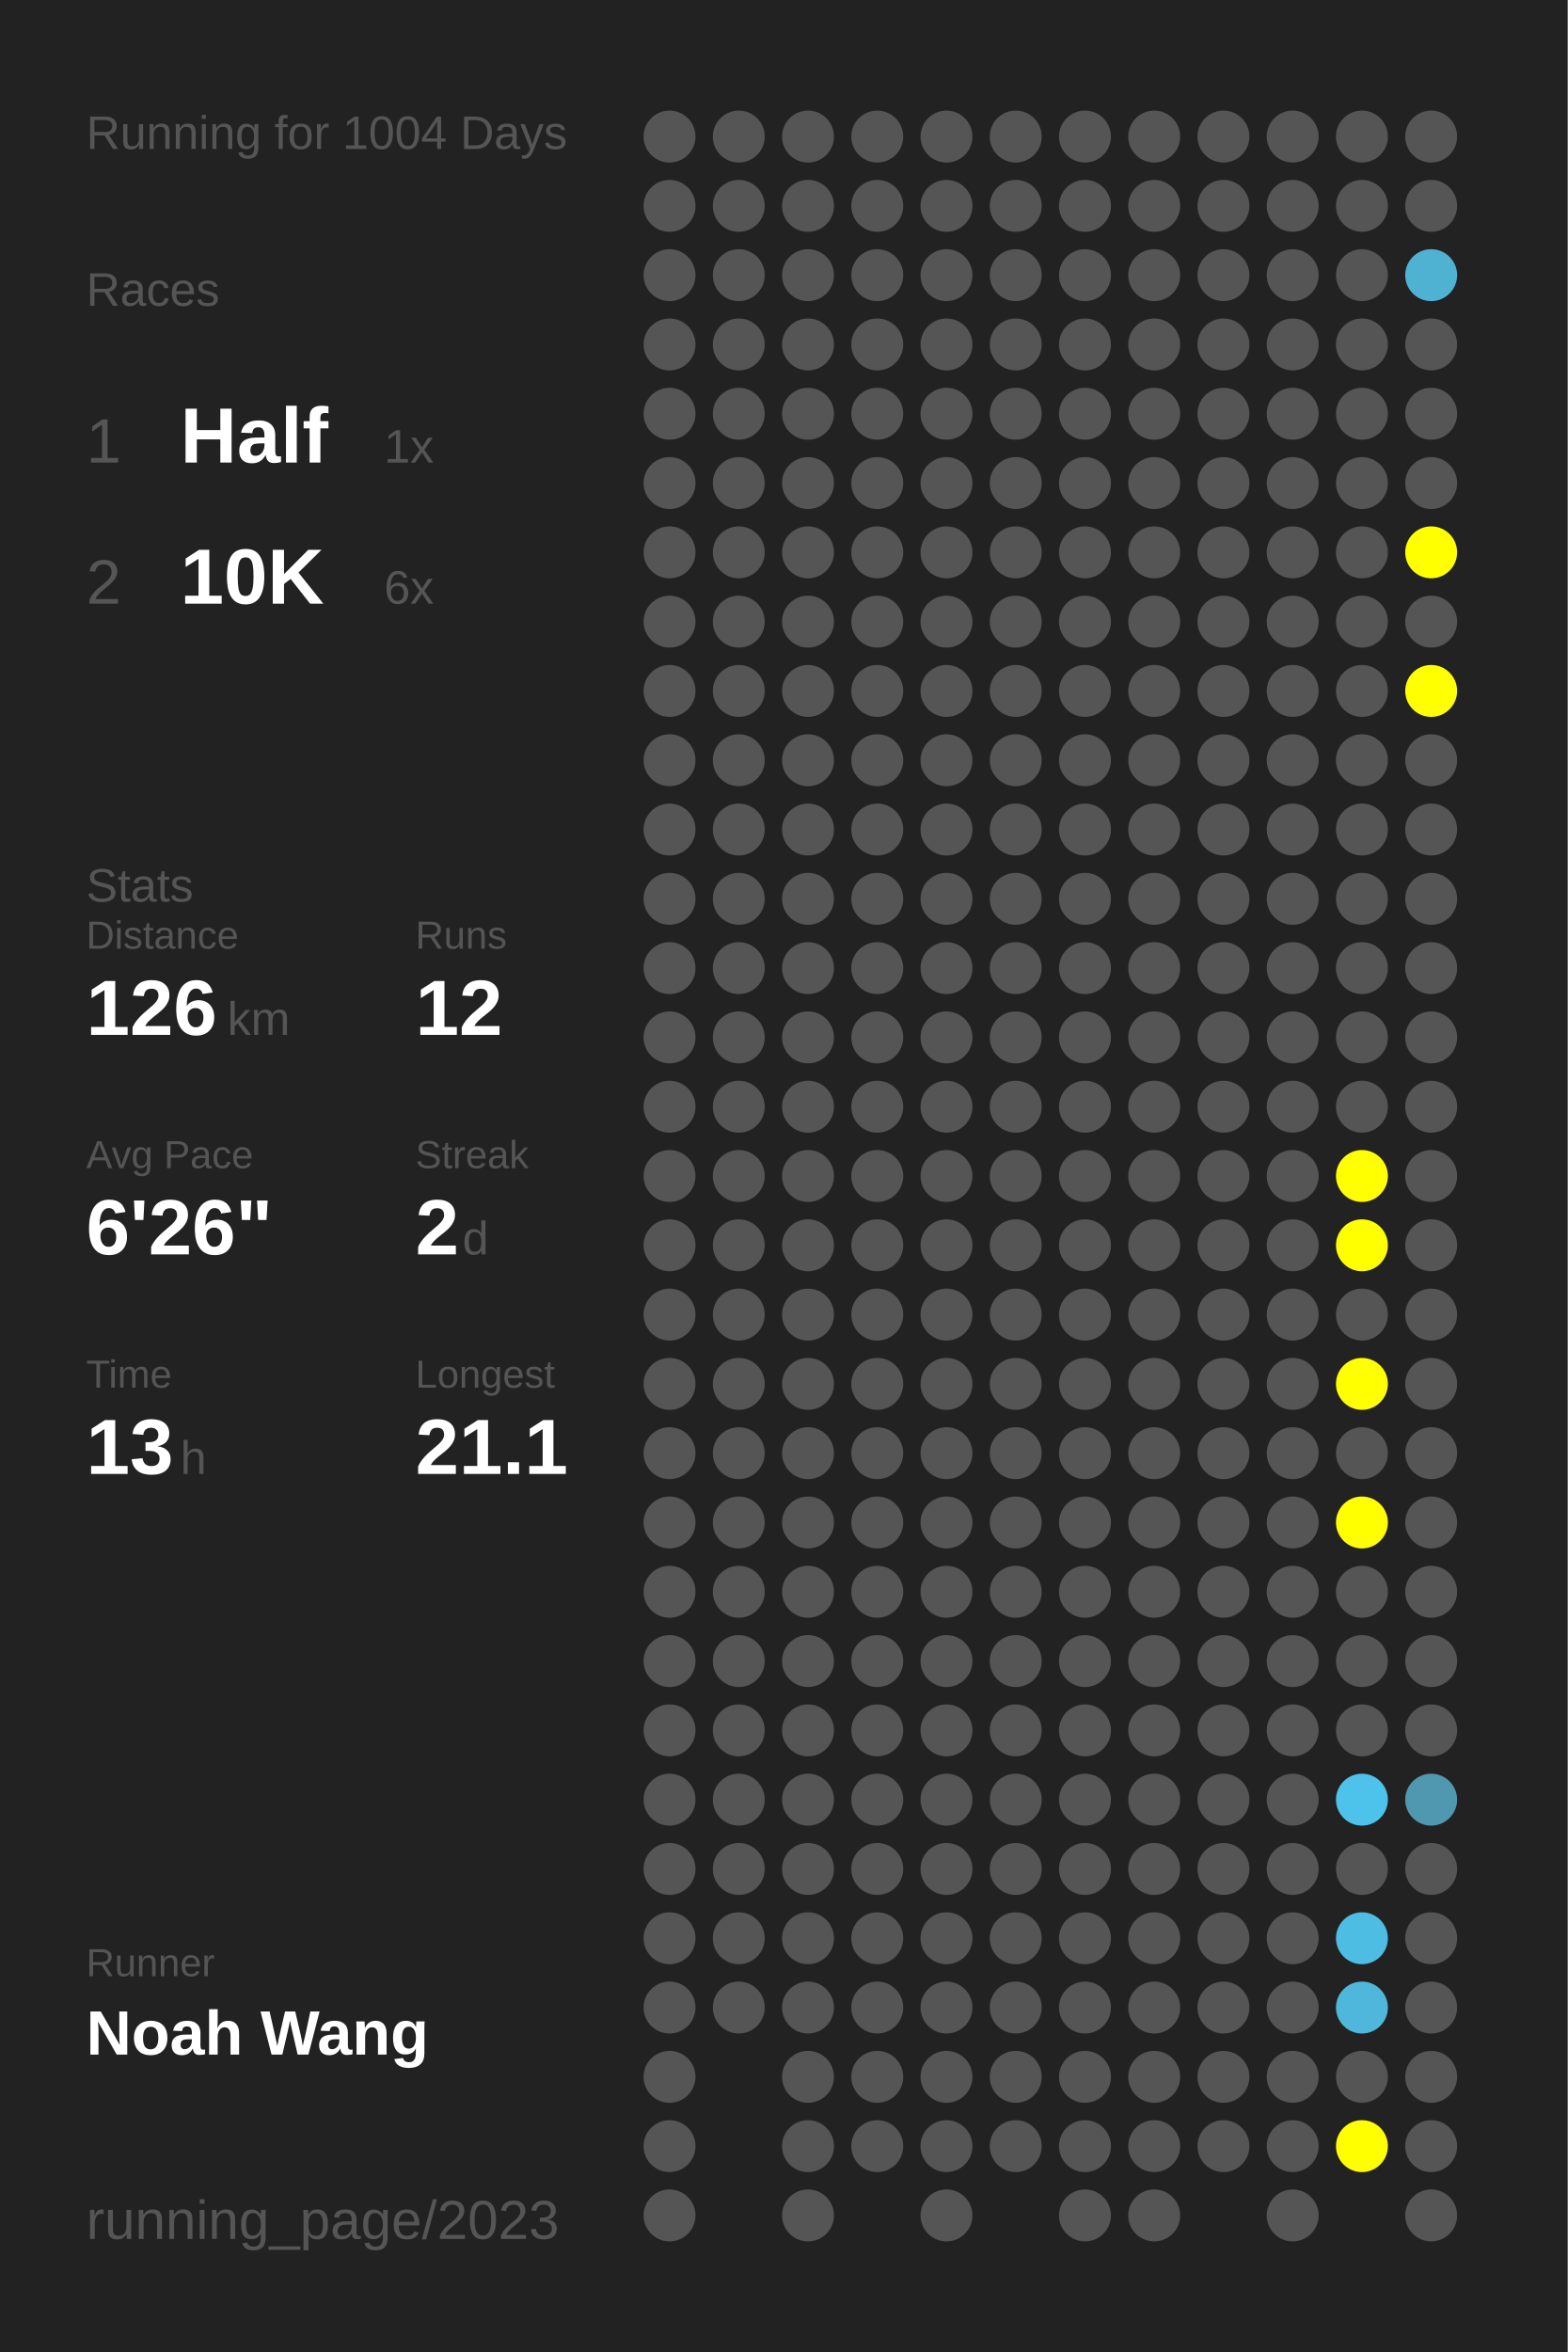
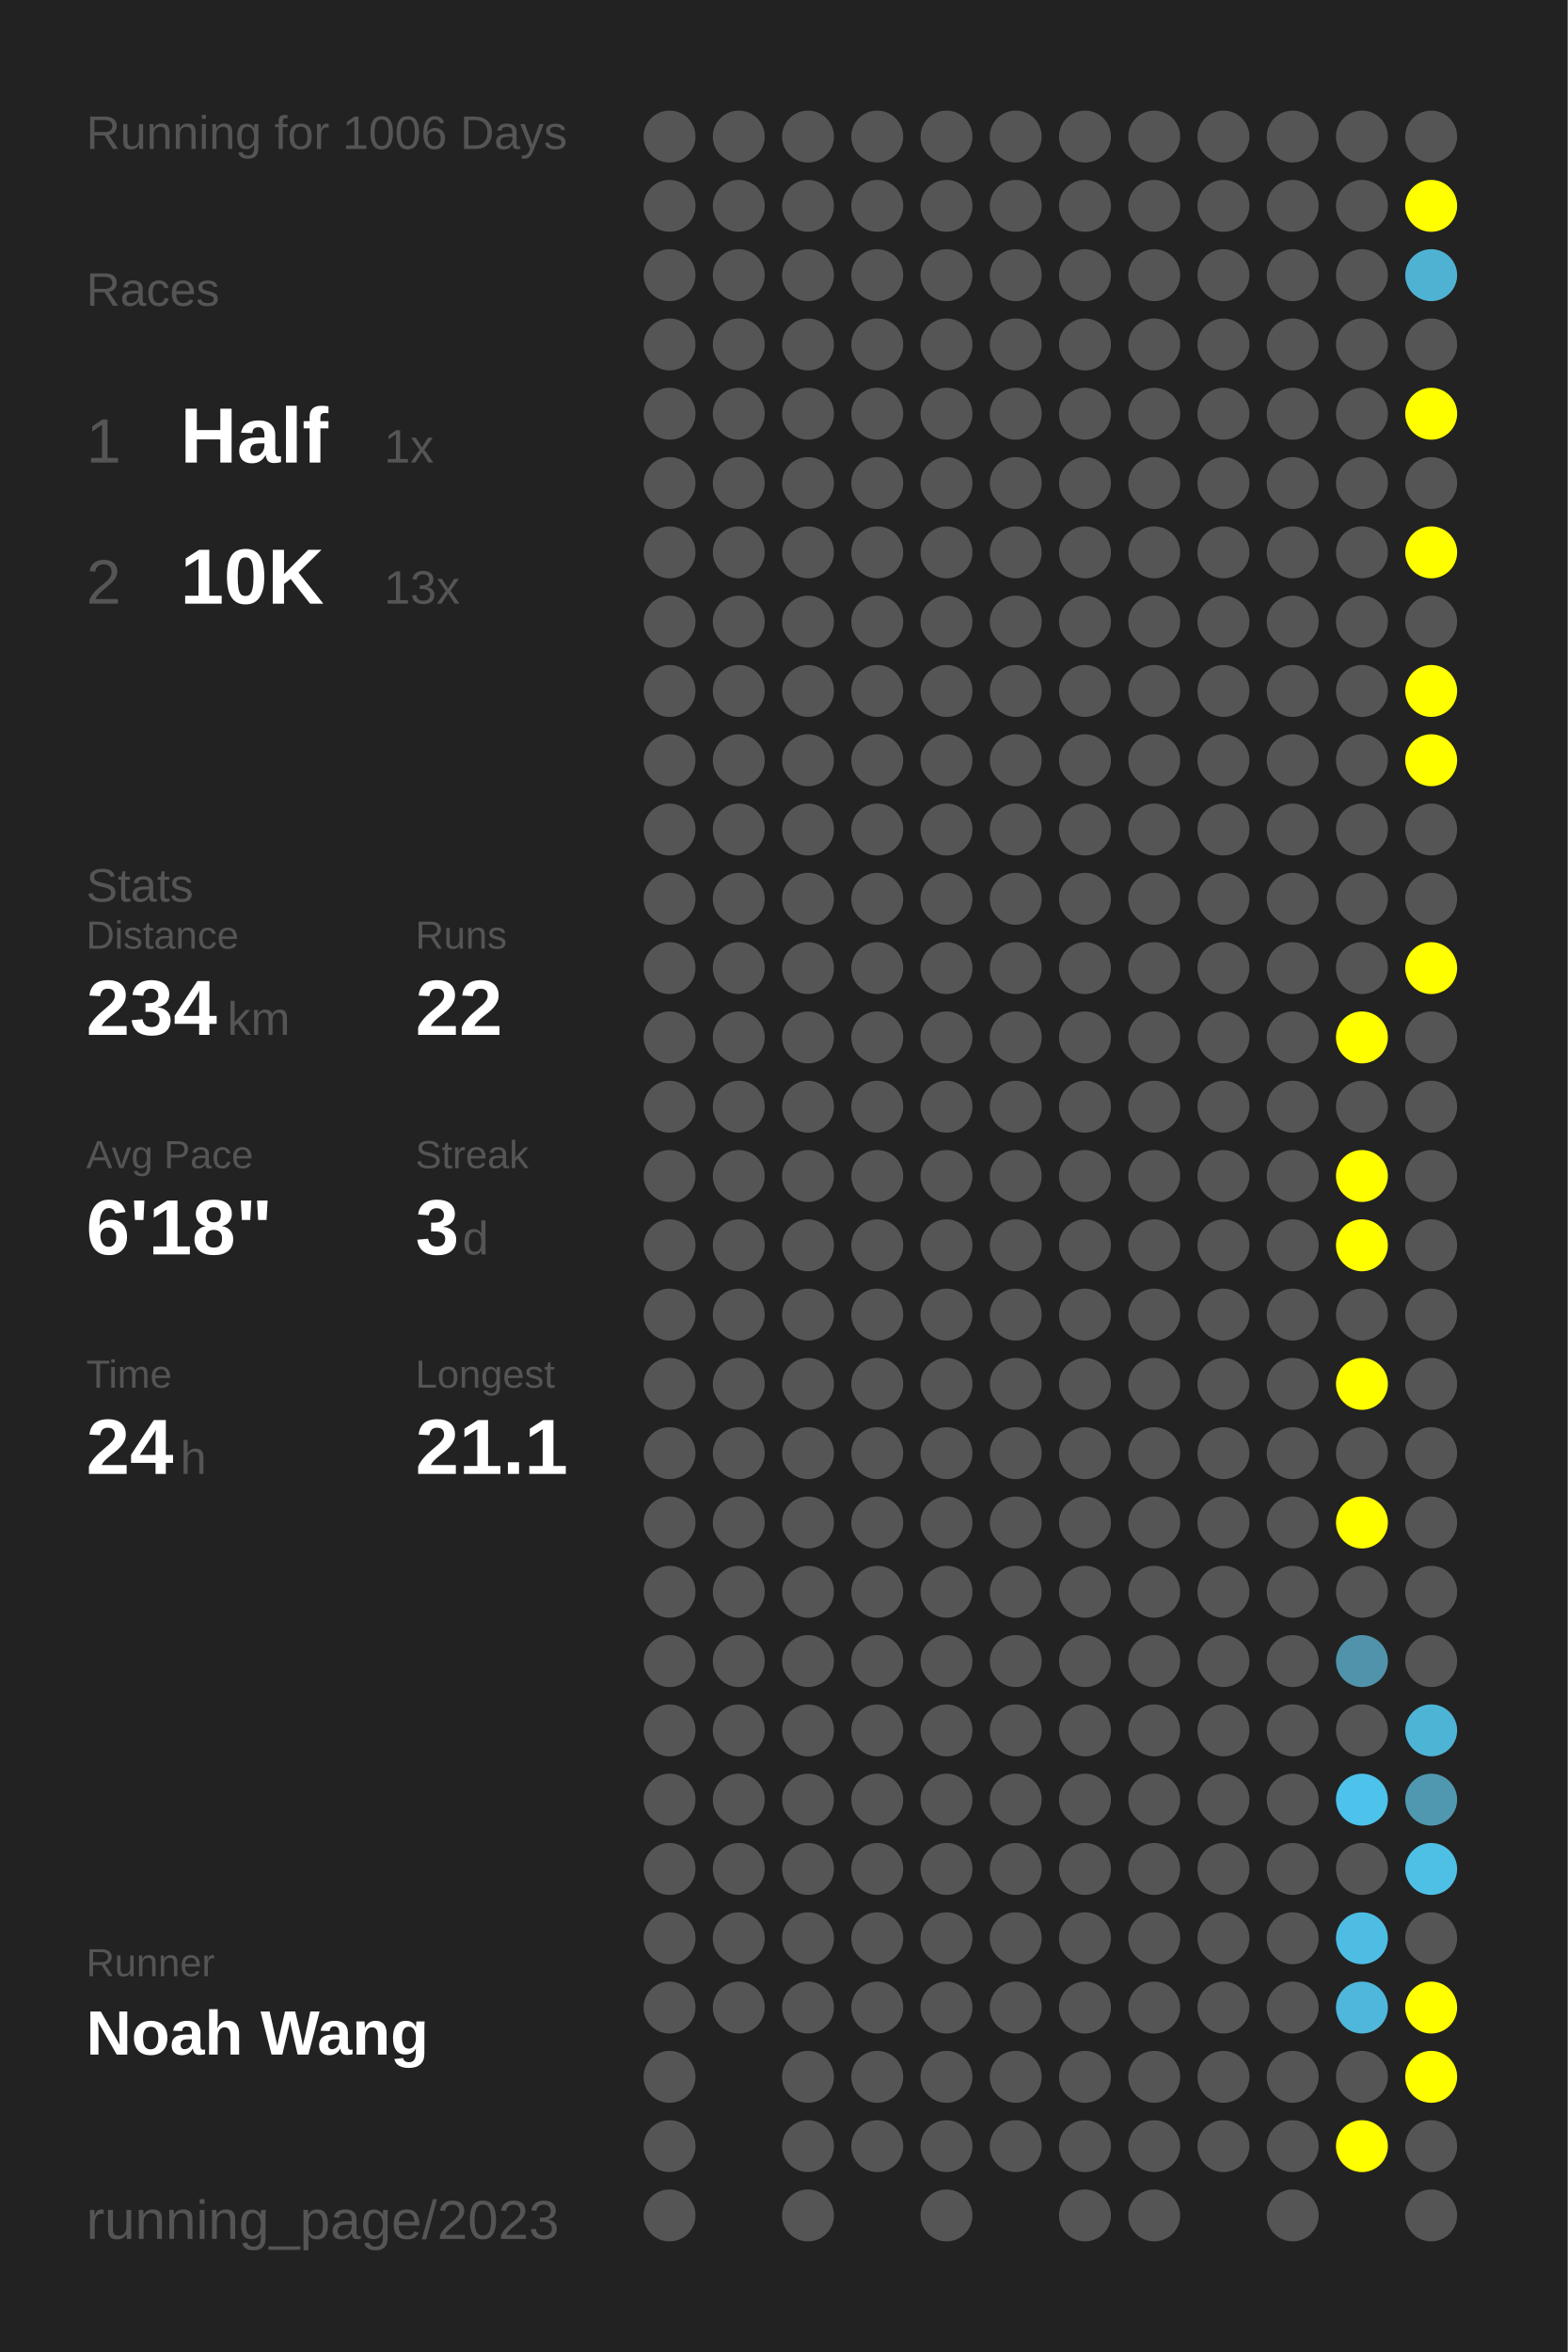
<svg xmlns="http://www.w3.org/2000/svg" baseProfile="full" height="300mm" version="1.1" viewBox="0,0,200,300" width="200mm">
  <defs />
  <rect fill="#222222" height="300" width="200" x="0" y="0" />
-   <text fill="#555555" style="font-size:6px; font-family:Arial;" x="11" y="19">Running for 1004 Days</text>
+   <text fill="#555555" style="font-size:6px; font-family:Arial;" x="11" y="19">Running for 1006 Days</text>
  <text fill="#555555" style="font-size:6px; font-family:Arial;" x="11" y="39">Races</text>
  <text fill="#555555" style="font-size:8px; font-family:Arial;" x="11" y="59">1</text>
  <text fill="#FFFFFF" style="font-size:10px; font-family:Arial; font-weight:bold;" x="23" y="59">Half</text>
  <text fill="#555555" style="font-size:6px; font-family:Arial;" x="49" y="59">1x</text>
  <text fill="#555555" style="font-size:8px; font-family:Arial;" x="11" y="77">2</text>
  <text fill="#FFFFFF" style="font-size:10px; font-family:Arial; font-weight:bold;" x="23" y="77">10K</text>
-   <text fill="#555555" style="font-size:6px; font-family:Arial;" x="49" y="77">6x</text>
+   <text fill="#555555" style="font-size:6px; font-family:Arial;" x="49" y="77">13x</text>
  <text fill="#555555" style="font-size:6px; font-family:Arial;" x="11" y="115">Stats</text>
  <text fill="#555555" style="font-size:5px; font-family:Arial;" x="11" y="121">Distance</text>
-   <text fill="#FFFFFF" style="font-size:10px; font-family:Arial; font-weight:bold;" x="11" y="132">126</text>
+   <text fill="#FFFFFF" style="font-size:10px; font-family:Arial; font-weight:bold;" x="11" y="132">234</text>
  <text fill="#555555" style="font-size:6px; font-family:Arial;" x="29" y="132">km</text>
  <text fill="#555555" style="font-size:5px; font-family:Arial;" x="53" y="121">Runs</text>
-   <text fill="#FFFFFF" style="font-size:10px; font-family:Arial; font-weight:bold;" x="53" y="132">12</text>
+   <text fill="#FFFFFF" style="font-size:10px; font-family:Arial; font-weight:bold;" x="53" y="132">22</text>
  <text fill="#555555" style="font-size:5px; font-family:Arial;" x="11" y="149">Avg Pace</text>
-   <text fill="#FFFFFF" style="font-size:10px; font-family:Arial; font-weight:bold;" x="11" y="160">6'26"</text>
+   <text fill="#FFFFFF" style="font-size:10px; font-family:Arial; font-weight:bold;" x="11" y="160">6'18"</text>
  <text fill="#555555" style="font-size:5px; font-family:Arial;" x="53" y="149">Streak</text>
-   <text fill="#FFFFFF" style="font-size:10px; font-family:Arial; font-weight:bold;" x="53" y="160">2</text>
+   <text fill="#FFFFFF" style="font-size:10px; font-family:Arial; font-weight:bold;" x="53" y="160">3</text>
  <text fill="#555555" style="font-size:6px; font-family:Arial;" x="59" y="160">d</text>
  <text fill="#555555" style="font-size:5px; font-family:Arial;" x="11" y="177">Time</text>
-   <text fill="#FFFFFF" style="font-size:10px; font-family:Arial; font-weight:bold;" x="11" y="188">13</text>
+   <text fill="#FFFFFF" style="font-size:10px; font-family:Arial; font-weight:bold;" x="11" y="188">24</text>
  <text fill="#555555" style="font-size:6px; font-family:Arial;" x="23" y="188">h</text>
  <text fill="#555555" style="font-size:5px; font-family:Arial;" x="53" y="177">Longest</text>
  <text fill="#FFFFFF" style="font-size:10px; font-family:Arial; font-weight:bold;" x="53" y="188">21.1</text>
  <text fill="#555555" style="font-size:5px; font-family:Arial;" x="11" y="252.065">Runner</text>
  <text fill="#FFFFFF" style="font-size:8px; font-family:Arial; font-weight:bold;" x="11" y="262.065">Noah Wang</text>
  <text fill="#555555" style="font-size:7px; font-family:Arial;" x="11" y="285.581">running_page/2023</text>
  <circle cx="85.417" cy="17.419" fill="#555555" r="3.312" />
  <circle cx="85.417" cy="26.258" fill="#555555" r="3.312" />
  <circle cx="85.417" cy="35.097" fill="#555555" r="3.312" />
  <circle cx="85.417" cy="43.935" fill="#555555" r="3.312" />
  <circle cx="85.417" cy="52.774" fill="#555555" r="3.312" />
  <circle cx="85.417" cy="61.613" fill="#555555" r="3.312" />
  <circle cx="85.417" cy="70.452" fill="#555555" r="3.312" />
  <circle cx="85.417" cy="79.29" fill="#555555" r="3.312" />
  <circle cx="85.417" cy="88.129" fill="#555555" r="3.312" />
  <circle cx="85.417" cy="96.968" fill="#555555" r="3.312" />
  <circle cx="85.417" cy="105.806" fill="#555555" r="3.312" />
  <circle cx="85.417" cy="114.645" fill="#555555" r="3.312" />
  <circle cx="85.417" cy="123.484" fill="#555555" r="3.312" />
  <circle cx="85.417" cy="132.323" fill="#555555" r="3.312" />
  <circle cx="85.417" cy="141.161" fill="#555555" r="3.312" />
  <circle cx="85.417" cy="150" fill="#555555" r="3.312" />
  <circle cx="85.417" cy="158.839" fill="#555555" r="3.312" />
  <circle cx="85.417" cy="167.677" fill="#555555" r="3.312" />
  <circle cx="85.417" cy="176.516" fill="#555555" r="3.312" />
  <circle cx="85.417" cy="185.355" fill="#555555" r="3.312" />
  <circle cx="85.417" cy="194.194" fill="#555555" r="3.312" />
  <circle cx="85.417" cy="203.032" fill="#555555" r="3.312" />
  <circle cx="85.417" cy="211.871" fill="#555555" r="3.312" />
  <circle cx="85.417" cy="220.71" fill="#555555" r="3.312" />
  <circle cx="85.417" cy="229.548" fill="#555555" r="3.312" />
  <circle cx="85.417" cy="238.387" fill="#555555" r="3.312" />
  <circle cx="85.417" cy="247.226" fill="#555555" r="3.312" />
  <circle cx="85.417" cy="256.065" fill="#555555" r="3.312" />
  <circle cx="85.417" cy="264.903" fill="#555555" r="3.312" />
  <circle cx="85.417" cy="273.742" fill="#555555" r="3.312" />
  <circle cx="85.417" cy="282.581" fill="#555555" r="3.312" />
  <circle cx="94.25" cy="17.419" fill="#555555" r="3.312" />
  <circle cx="94.25" cy="26.258" fill="#555555" r="3.312" />
  <circle cx="94.25" cy="35.097" fill="#555555" r="3.312" />
  <circle cx="94.25" cy="43.935" fill="#555555" r="3.312" />
  <circle cx="94.25" cy="52.774" fill="#555555" r="3.312" />
  <circle cx="94.25" cy="61.613" fill="#555555" r="3.312" />
  <circle cx="94.25" cy="70.452" fill="#555555" r="3.312" />
  <circle cx="94.25" cy="79.29" fill="#555555" r="3.312" />
  <circle cx="94.25" cy="88.129" fill="#555555" r="3.312" />
  <circle cx="94.25" cy="96.968" fill="#555555" r="3.312" />
  <circle cx="94.25" cy="105.806" fill="#555555" r="3.312" />
  <circle cx="94.25" cy="114.645" fill="#555555" r="3.312" />
  <circle cx="94.25" cy="123.484" fill="#555555" r="3.312" />
  <circle cx="94.25" cy="132.323" fill="#555555" r="3.312" />
  <circle cx="94.25" cy="141.161" fill="#555555" r="3.312" />
  <circle cx="94.25" cy="150" fill="#555555" r="3.312" />
  <circle cx="94.25" cy="158.839" fill="#555555" r="3.312" />
  <circle cx="94.25" cy="167.677" fill="#555555" r="3.312" />
  <circle cx="94.25" cy="176.516" fill="#555555" r="3.312" />
  <circle cx="94.25" cy="185.355" fill="#555555" r="3.312" />
  <circle cx="94.25" cy="194.194" fill="#555555" r="3.312" />
  <circle cx="94.25" cy="203.032" fill="#555555" r="3.312" />
  <circle cx="94.25" cy="211.871" fill="#555555" r="3.312" />
  <circle cx="94.25" cy="220.71" fill="#555555" r="3.312" />
  <circle cx="94.25" cy="229.548" fill="#555555" r="3.312" />
  <circle cx="94.25" cy="238.387" fill="#555555" r="3.312" />
  <circle cx="94.25" cy="247.226" fill="#555555" r="3.312" />
  <circle cx="94.25" cy="256.065" fill="#555555" r="3.312" />
  <circle cx="103.083" cy="17.419" fill="#555555" r="3.312" />
  <circle cx="103.083" cy="26.258" fill="#555555" r="3.312" />
  <circle cx="103.083" cy="35.097" fill="#555555" r="3.312" />
  <circle cx="103.083" cy="43.935" fill="#555555" r="3.312" />
  <circle cx="103.083" cy="52.774" fill="#555555" r="3.312" />
  <circle cx="103.083" cy="61.613" fill="#555555" r="3.312" />
  <circle cx="103.083" cy="70.452" fill="#555555" r="3.312" />
  <circle cx="103.083" cy="79.29" fill="#555555" r="3.312" />
  <circle cx="103.083" cy="88.129" fill="#555555" r="3.312" />
  <circle cx="103.083" cy="96.968" fill="#555555" r="3.312" />
  <circle cx="103.083" cy="105.806" fill="#555555" r="3.312" />
  <circle cx="103.083" cy="114.645" fill="#555555" r="3.312" />
  <circle cx="103.083" cy="123.484" fill="#555555" r="3.312" />
  <circle cx="103.083" cy="132.323" fill="#555555" r="3.312" />
  <circle cx="103.083" cy="141.161" fill="#555555" r="3.312" />
  <circle cx="103.083" cy="150" fill="#555555" r="3.312" />
  <circle cx="103.083" cy="158.839" fill="#555555" r="3.312" />
  <circle cx="103.083" cy="167.677" fill="#555555" r="3.312" />
  <circle cx="103.083" cy="176.516" fill="#555555" r="3.312" />
  <circle cx="103.083" cy="185.355" fill="#555555" r="3.312" />
  <circle cx="103.083" cy="194.194" fill="#555555" r="3.312" />
  <circle cx="103.083" cy="203.032" fill="#555555" r="3.312" />
  <circle cx="103.083" cy="211.871" fill="#555555" r="3.312" />
  <circle cx="103.083" cy="220.71" fill="#555555" r="3.312" />
  <circle cx="103.083" cy="229.548" fill="#555555" r="3.312" />
  <circle cx="103.083" cy="238.387" fill="#555555" r="3.312" />
  <circle cx="103.083" cy="247.226" fill="#555555" r="3.312" />
  <circle cx="103.083" cy="256.065" fill="#555555" r="3.312" />
  <circle cx="103.083" cy="264.903" fill="#555555" r="3.312" />
  <circle cx="103.083" cy="273.742" fill="#555555" r="3.312" />
  <circle cx="103.083" cy="282.581" fill="#555555" r="3.312" />
  <circle cx="111.917" cy="17.419" fill="#555555" r="3.312" />
  <circle cx="111.917" cy="26.258" fill="#555555" r="3.312" />
  <circle cx="111.917" cy="35.097" fill="#555555" r="3.312" />
  <circle cx="111.917" cy="43.935" fill="#555555" r="3.312" />
  <circle cx="111.917" cy="52.774" fill="#555555" r="3.312" />
  <circle cx="111.917" cy="61.613" fill="#555555" r="3.312" />
  <circle cx="111.917" cy="70.452" fill="#555555" r="3.312" />
  <circle cx="111.917" cy="79.29" fill="#555555" r="3.312" />
  <circle cx="111.917" cy="88.129" fill="#555555" r="3.312" />
  <circle cx="111.917" cy="96.968" fill="#555555" r="3.312" />
  <circle cx="111.917" cy="105.806" fill="#555555" r="3.312" />
  <circle cx="111.917" cy="114.645" fill="#555555" r="3.312" />
  <circle cx="111.917" cy="123.484" fill="#555555" r="3.312" />
  <circle cx="111.917" cy="132.323" fill="#555555" r="3.312" />
  <circle cx="111.917" cy="141.161" fill="#555555" r="3.312" />
  <circle cx="111.917" cy="150" fill="#555555" r="3.312" />
  <circle cx="111.917" cy="158.839" fill="#555555" r="3.312" />
  <circle cx="111.917" cy="167.677" fill="#555555" r="3.312" />
  <circle cx="111.917" cy="176.516" fill="#555555" r="3.312" />
  <circle cx="111.917" cy="185.355" fill="#555555" r="3.312" />
  <circle cx="111.917" cy="194.194" fill="#555555" r="3.312" />
  <circle cx="111.917" cy="203.032" fill="#555555" r="3.312" />
  <circle cx="111.917" cy="211.871" fill="#555555" r="3.312" />
  <circle cx="111.917" cy="220.71" fill="#555555" r="3.312" />
  <circle cx="111.917" cy="229.548" fill="#555555" r="3.312" />
  <circle cx="111.917" cy="238.387" fill="#555555" r="3.312" />
  <circle cx="111.917" cy="247.226" fill="#555555" r="3.312" />
  <circle cx="111.917" cy="256.065" fill="#555555" r="3.312" />
  <circle cx="111.917" cy="264.903" fill="#555555" r="3.312" />
  <circle cx="111.917" cy="273.742" fill="#555555" r="3.312" />
  <circle cx="120.75" cy="17.419" fill="#555555" r="3.312" />
  <circle cx="120.75" cy="26.258" fill="#555555" r="3.312" />
  <circle cx="120.75" cy="35.097" fill="#555555" r="3.312" />
  <circle cx="120.75" cy="43.935" fill="#555555" r="3.312" />
  <circle cx="120.75" cy="52.774" fill="#555555" r="3.312" />
  <circle cx="120.75" cy="61.613" fill="#555555" r="3.312" />
  <circle cx="120.75" cy="70.452" fill="#555555" r="3.312" />
  <circle cx="120.75" cy="79.29" fill="#555555" r="3.312" />
  <circle cx="120.75" cy="88.129" fill="#555555" r="3.312" />
  <circle cx="120.75" cy="96.968" fill="#555555" r="3.312" />
  <circle cx="120.75" cy="105.806" fill="#555555" r="3.312" />
  <circle cx="120.75" cy="114.645" fill="#555555" r="3.312" />
  <circle cx="120.75" cy="123.484" fill="#555555" r="3.312" />
  <circle cx="120.75" cy="132.323" fill="#555555" r="3.312" />
  <circle cx="120.75" cy="141.161" fill="#555555" r="3.312" />
  <circle cx="120.75" cy="150" fill="#555555" r="3.312" />
  <circle cx="120.75" cy="158.839" fill="#555555" r="3.312" />
  <circle cx="120.75" cy="167.677" fill="#555555" r="3.312" />
  <circle cx="120.75" cy="176.516" fill="#555555" r="3.312" />
  <circle cx="120.75" cy="185.355" fill="#555555" r="3.312" />
  <circle cx="120.75" cy="194.194" fill="#555555" r="3.312" />
  <circle cx="120.75" cy="203.032" fill="#555555" r="3.312" />
  <circle cx="120.75" cy="211.871" fill="#555555" r="3.312" />
  <circle cx="120.75" cy="220.71" fill="#555555" r="3.312" />
  <circle cx="120.75" cy="229.548" fill="#555555" r="3.312" />
  <circle cx="120.75" cy="238.387" fill="#555555" r="3.312" />
  <circle cx="120.75" cy="247.226" fill="#555555" r="3.312" />
  <circle cx="120.75" cy="256.065" fill="#555555" r="3.312" />
  <circle cx="120.75" cy="264.903" fill="#555555" r="3.312" />
  <circle cx="120.75" cy="273.742" fill="#555555" r="3.312" />
  <circle cx="120.75" cy="282.581" fill="#555555" r="3.312" />
  <circle cx="129.583" cy="17.419" fill="#555555" r="3.312" />
  <circle cx="129.583" cy="26.258" fill="#555555" r="3.312" />
  <circle cx="129.583" cy="35.097" fill="#555555" r="3.312" />
  <circle cx="129.583" cy="43.935" fill="#555555" r="3.312" />
  <circle cx="129.583" cy="52.774" fill="#555555" r="3.312" />
  <circle cx="129.583" cy="61.613" fill="#555555" r="3.312" />
  <circle cx="129.583" cy="70.452" fill="#555555" r="3.312" />
  <circle cx="129.583" cy="79.29" fill="#555555" r="3.312" />
  <circle cx="129.583" cy="88.129" fill="#555555" r="3.312" />
  <circle cx="129.583" cy="96.968" fill="#555555" r="3.312" />
  <circle cx="129.583" cy="105.806" fill="#555555" r="3.312" />
  <circle cx="129.583" cy="114.645" fill="#555555" r="3.312" />
  <circle cx="129.583" cy="123.484" fill="#555555" r="3.312" />
  <circle cx="129.583" cy="132.323" fill="#555555" r="3.312" />
  <circle cx="129.583" cy="141.161" fill="#555555" r="3.312" />
  <circle cx="129.583" cy="150" fill="#555555" r="3.312" />
  <circle cx="129.583" cy="158.839" fill="#555555" r="3.312" />
  <circle cx="129.583" cy="167.677" fill="#555555" r="3.312" />
  <circle cx="129.583" cy="176.516" fill="#555555" r="3.312" />
  <circle cx="129.583" cy="185.355" fill="#555555" r="3.312" />
  <circle cx="129.583" cy="194.194" fill="#555555" r="3.312" />
  <circle cx="129.583" cy="203.032" fill="#555555" r="3.312" />
  <circle cx="129.583" cy="211.871" fill="#555555" r="3.312" />
  <circle cx="129.583" cy="220.71" fill="#555555" r="3.312" />
  <circle cx="129.583" cy="229.548" fill="#555555" r="3.312" />
  <circle cx="129.583" cy="238.387" fill="#555555" r="3.312" />
  <circle cx="129.583" cy="247.226" fill="#555555" r="3.312" />
  <circle cx="129.583" cy="256.065" fill="#555555" r="3.312" />
  <circle cx="129.583" cy="264.903" fill="#555555" r="3.312" />
  <circle cx="129.583" cy="273.742" fill="#555555" r="3.312" />
  <circle cx="138.417" cy="17.419" fill="#555555" r="3.312" />
  <circle cx="138.417" cy="26.258" fill="#555555" r="3.312" />
  <circle cx="138.417" cy="35.097" fill="#555555" r="3.312" />
  <circle cx="138.417" cy="43.935" fill="#555555" r="3.312" />
  <circle cx="138.417" cy="52.774" fill="#555555" r="3.312" />
  <circle cx="138.417" cy="61.613" fill="#555555" r="3.312" />
  <circle cx="138.417" cy="70.452" fill="#555555" r="3.312" />
  <circle cx="138.417" cy="79.29" fill="#555555" r="3.312" />
  <circle cx="138.417" cy="88.129" fill="#555555" r="3.312" />
  <circle cx="138.417" cy="96.968" fill="#555555" r="3.312" />
  <circle cx="138.417" cy="105.806" fill="#555555" r="3.312" />
  <circle cx="138.417" cy="114.645" fill="#555555" r="3.312" />
  <circle cx="138.417" cy="123.484" fill="#555555" r="3.312" />
  <circle cx="138.417" cy="132.323" fill="#555555" r="3.312" />
  <circle cx="138.417" cy="141.161" fill="#555555" r="3.312" />
  <circle cx="138.417" cy="150" fill="#555555" r="3.312" />
  <circle cx="138.417" cy="158.839" fill="#555555" r="3.312" />
  <circle cx="138.417" cy="167.677" fill="#555555" r="3.312" />
  <circle cx="138.417" cy="176.516" fill="#555555" r="3.312" />
  <circle cx="138.417" cy="185.355" fill="#555555" r="3.312" />
  <circle cx="138.417" cy="194.194" fill="#555555" r="3.312" />
  <circle cx="138.417" cy="203.032" fill="#555555" r="3.312" />
  <circle cx="138.417" cy="211.871" fill="#555555" r="3.312" />
  <circle cx="138.417" cy="220.71" fill="#555555" r="3.312" />
  <circle cx="138.417" cy="229.548" fill="#555555" r="3.312" />
  <circle cx="138.417" cy="238.387" fill="#555555" r="3.312" />
  <circle cx="138.417" cy="247.226" fill="#555555" r="3.312" />
  <circle cx="138.417" cy="256.065" fill="#555555" r="3.312" />
  <circle cx="138.417" cy="264.903" fill="#555555" r="3.312" />
  <circle cx="138.417" cy="273.742" fill="#555555" r="3.312" />
  <circle cx="138.417" cy="282.581" fill="#555555" r="3.312" />
  <circle cx="147.25" cy="17.419" fill="#555555" r="3.312" />
  <circle cx="147.25" cy="26.258" fill="#555555" r="3.312" />
  <circle cx="147.25" cy="35.097" fill="#555555" r="3.312" />
  <circle cx="147.25" cy="43.935" fill="#555555" r="3.312" />
  <circle cx="147.25" cy="52.774" fill="#555555" r="3.312" />
  <circle cx="147.25" cy="61.613" fill="#555555" r="3.312" />
  <circle cx="147.25" cy="70.452" fill="#555555" r="3.312" />
  <circle cx="147.25" cy="79.29" fill="#555555" r="3.312" />
  <circle cx="147.25" cy="88.129" fill="#555555" r="3.312" />
  <circle cx="147.25" cy="96.968" fill="#555555" r="3.312" />
  <circle cx="147.25" cy="105.806" fill="#555555" r="3.312" />
  <circle cx="147.25" cy="114.645" fill="#555555" r="3.312" />
  <circle cx="147.25" cy="123.484" fill="#555555" r="3.312" />
  <circle cx="147.25" cy="132.323" fill="#555555" r="3.312" />
  <circle cx="147.25" cy="141.161" fill="#555555" r="3.312" />
  <circle cx="147.25" cy="150" fill="#555555" r="3.312" />
  <circle cx="147.25" cy="158.839" fill="#555555" r="3.312" />
  <circle cx="147.25" cy="167.677" fill="#555555" r="3.312" />
  <circle cx="147.25" cy="176.516" fill="#555555" r="3.312" />
  <circle cx="147.25" cy="185.355" fill="#555555" r="3.312" />
  <circle cx="147.25" cy="194.194" fill="#555555" r="3.312" />
  <circle cx="147.25" cy="203.032" fill="#555555" r="3.312" />
  <circle cx="147.25" cy="211.871" fill="#555555" r="3.312" />
  <circle cx="147.25" cy="220.71" fill="#555555" r="3.312" />
  <circle cx="147.25" cy="229.548" fill="#555555" r="3.312" />
  <circle cx="147.25" cy="238.387" fill="#555555" r="3.312" />
  <circle cx="147.25" cy="247.226" fill="#555555" r="3.312" />
  <circle cx="147.25" cy="256.065" fill="#555555" r="3.312" />
  <circle cx="147.25" cy="264.903" fill="#555555" r="3.312" />
  <circle cx="147.25" cy="273.742" fill="#555555" r="3.312" />
  <circle cx="147.25" cy="282.581" fill="#555555" r="3.312" />
  <circle cx="156.083" cy="17.419" fill="#555555" r="3.312" />
  <circle cx="156.083" cy="26.258" fill="#555555" r="3.312" />
  <circle cx="156.083" cy="35.097" fill="#555555" r="3.312" />
  <circle cx="156.083" cy="43.935" fill="#555555" r="3.312" />
  <circle cx="156.083" cy="52.774" fill="#555555" r="3.312" />
  <circle cx="156.083" cy="61.613" fill="#555555" r="3.312" />
  <circle cx="156.083" cy="70.452" fill="#555555" r="3.312" />
  <circle cx="156.083" cy="79.29" fill="#555555" r="3.312" />
  <circle cx="156.083" cy="88.129" fill="#555555" r="3.312" />
  <circle cx="156.083" cy="96.968" fill="#555555" r="3.312" />
  <circle cx="156.083" cy="105.806" fill="#555555" r="3.312" />
  <circle cx="156.083" cy="114.645" fill="#555555" r="3.312" />
  <circle cx="156.083" cy="123.484" fill="#555555" r="3.312" />
  <circle cx="156.083" cy="132.323" fill="#555555" r="3.312" />
  <circle cx="156.083" cy="141.161" fill="#555555" r="3.312" />
  <circle cx="156.083" cy="150" fill="#555555" r="3.312" />
  <circle cx="156.083" cy="158.839" fill="#555555" r="3.312" />
  <circle cx="156.083" cy="167.677" fill="#555555" r="3.312" />
  <circle cx="156.083" cy="176.516" fill="#555555" r="3.312" />
  <circle cx="156.083" cy="185.355" fill="#555555" r="3.312" />
  <circle cx="156.083" cy="194.194" fill="#555555" r="3.312" />
  <circle cx="156.083" cy="203.032" fill="#555555" r="3.312" />
  <circle cx="156.083" cy="211.871" fill="#555555" r="3.312" />
  <circle cx="156.083" cy="220.71" fill="#555555" r="3.312" />
  <circle cx="156.083" cy="229.548" fill="#555555" r="3.312" />
  <circle cx="156.083" cy="238.387" fill="#555555" r="3.312" />
  <circle cx="156.083" cy="247.226" fill="#555555" r="3.312" />
  <circle cx="156.083" cy="256.065" fill="#555555" r="3.312" />
  <circle cx="156.083" cy="264.903" fill="#555555" r="3.312" />
  <circle cx="156.083" cy="273.742" fill="#555555" r="3.312" />
  <circle cx="164.917" cy="17.419" fill="#555555" r="3.312" />
  <circle cx="164.917" cy="26.258" fill="#555555" r="3.312" />
  <circle cx="164.917" cy="35.097" fill="#555555" r="3.312" />
  <circle cx="164.917" cy="43.935" fill="#555555" r="3.312" />
  <circle cx="164.917" cy="52.774" fill="#555555" r="3.312" />
  <circle cx="164.917" cy="61.613" fill="#555555" r="3.312" />
  <circle cx="164.917" cy="70.452" fill="#555555" r="3.312" />
  <circle cx="164.917" cy="79.29" fill="#555555" r="3.312" />
  <circle cx="164.917" cy="88.129" fill="#555555" r="3.312" />
  <circle cx="164.917" cy="96.968" fill="#555555" r="3.312" />
  <circle cx="164.917" cy="105.806" fill="#555555" r="3.312" />
  <circle cx="164.917" cy="114.645" fill="#555555" r="3.312" />
  <circle cx="164.917" cy="123.484" fill="#555555" r="3.312" />
  <circle cx="164.917" cy="132.323" fill="#555555" r="3.312" />
  <circle cx="164.917" cy="141.161" fill="#555555" r="3.312" />
  <circle cx="164.917" cy="150" fill="#555555" r="3.312" />
  <circle cx="164.917" cy="158.839" fill="#555555" r="3.312" />
  <circle cx="164.917" cy="167.677" fill="#555555" r="3.312" />
  <circle cx="164.917" cy="176.516" fill="#555555" r="3.312" />
  <circle cx="164.917" cy="185.355" fill="#555555" r="3.312" />
  <circle cx="164.917" cy="194.194" fill="#555555" r="3.312" />
  <circle cx="164.917" cy="203.032" fill="#555555" r="3.312" />
  <circle cx="164.917" cy="211.871" fill="#555555" r="3.312" />
  <circle cx="164.917" cy="220.71" fill="#555555" r="3.312" />
  <circle cx="164.917" cy="229.548" fill="#555555" r="3.312" />
  <circle cx="164.917" cy="238.387" fill="#555555" r="3.312" />
  <circle cx="164.917" cy="247.226" fill="#555555" r="3.312" />
  <circle cx="164.917" cy="256.065" fill="#555555" r="3.312" />
  <circle cx="164.917" cy="264.903" fill="#555555" r="3.312" />
  <circle cx="164.917" cy="273.742" fill="#555555" r="3.312" />
  <circle cx="164.917" cy="282.581" fill="#555555" r="3.312" />
  <circle cx="173.75" cy="17.419" fill="#555555" r="3.312" />
  <circle cx="173.75" cy="26.258" fill="#555555" r="3.312" />
  <circle cx="173.75" cy="35.097" fill="#555555" r="3.312" />
  <circle cx="173.75" cy="43.935" fill="#555555" r="3.312" />
  <circle cx="173.75" cy="52.774" fill="#555555" r="3.312" />
  <circle cx="173.75" cy="61.613" fill="#555555" r="3.312" />
  <circle cx="173.75" cy="70.452" fill="#555555" r="3.312" />
  <circle cx="173.75" cy="79.29" fill="#555555" r="3.312" />
  <circle cx="173.75" cy="88.129" fill="#555555" r="3.312" />
  <circle cx="173.75" cy="96.968" fill="#555555" r="3.312" />
  <circle cx="173.75" cy="105.806" fill="#555555" r="3.312" />
  <circle cx="173.75" cy="114.645" fill="#555555" r="3.312" />
  <circle cx="173.75" cy="123.484" fill="#555555" r="3.312" />
-   <circle cx="173.75" cy="132.323" fill="#555555" r="3.312" />
+   <circle cx="173.75" cy="132.323" fill="#FFFF00" r="3.312" />
  <circle cx="173.75" cy="141.161" fill="#555555" r="3.312" />
  <circle cx="173.75" cy="150" fill="#FFFF00" r="3.312" />
  <circle cx="173.75" cy="158.839" fill="#FFFF00" r="3.312" />
  <circle cx="173.75" cy="167.677" fill="#555555" r="3.312" />
  <circle cx="173.75" cy="176.516" fill="#FFFF00" r="3.312" />
  <circle cx="173.75" cy="185.355" fill="#555555" r="3.312" />
  <circle cx="173.75" cy="194.194" fill="#FFFF00" r="3.312" />
  <circle cx="173.75" cy="203.032" fill="#555555" r="3.312" />
-   <circle cx="173.75" cy="211.871" fill="#555555" r="3.312" />
+   <circle cx="173.75" cy="211.871" fill="#5093aa" r="3.312" />
  <circle cx="173.75" cy="220.71" fill="#555555" r="3.312" />
  <circle cx="173.75" cy="229.548" fill="#4dc2ea" r="3.312" />
  <circle cx="173.75" cy="238.387" fill="#555555" r="3.312" />
  <circle cx="173.75" cy="247.226" fill="#4ebde3" r="3.312" />
  <circle cx="173.75" cy="256.065" fill="#4eb7db" r="3.312" />
  <circle cx="173.75" cy="264.903" fill="#555555" r="3.312" />
  <circle cx="173.75" cy="273.742" fill="#FFFF00" r="3.312" />
  <circle cx="182.583" cy="17.419" fill="#555555" r="3.312" />
-   <circle cx="182.583" cy="26.258" fill="#555555" r="3.312" />
+   <circle cx="182.583" cy="26.258" fill="#FFFF00" r="3.312" />
  <circle cx="182.583" cy="35.097" fill="#4fb2d3" r="3.312" />
  <circle cx="182.583" cy="43.935" fill="#555555" r="3.312" />
-   <circle cx="182.583" cy="52.774" fill="#555555" r="3.312" />
+   <circle cx="182.583" cy="52.774" fill="#FFFF00" r="3.312" />
  <circle cx="182.583" cy="61.613" fill="#555555" r="3.312" />
  <circle cx="182.583" cy="70.452" fill="#FFFF00" r="3.312" />
  <circle cx="182.583" cy="79.29" fill="#555555" r="3.312" />
  <circle cx="182.583" cy="88.129" fill="#FFFF00" r="3.312" />
-   <circle cx="182.583" cy="96.968" fill="#555555" r="3.312" />
+   <circle cx="182.583" cy="96.968" fill="#FFFF00" r="3.312" />
  <circle cx="182.583" cy="105.806" fill="#555555" r="3.312" />
  <circle cx="182.583" cy="114.645" fill="#555555" r="3.312" />
-   <circle cx="182.583" cy="123.484" fill="#555555" r="3.312" />
+   <circle cx="182.583" cy="123.484" fill="#FFFF00" r="3.312" />
  <circle cx="182.583" cy="132.323" fill="#555555" r="3.312" />
  <circle cx="182.583" cy="141.161" fill="#555555" r="3.312" />
  <circle cx="182.583" cy="150" fill="#555555" r="3.312" />
  <circle cx="182.583" cy="158.839" fill="#555555" r="3.312" />
  <circle cx="182.583" cy="167.677" fill="#555555" r="3.312" />
  <circle cx="182.583" cy="176.516" fill="#555555" r="3.312" />
  <circle cx="182.583" cy="185.355" fill="#555555" r="3.312" />
  <circle cx="182.583" cy="194.194" fill="#555555" r="3.312" />
  <circle cx="182.583" cy="203.032" fill="#555555" r="3.312" />
  <circle cx="182.583" cy="211.871" fill="#555555" r="3.312" />
-   <circle cx="182.583" cy="220.71" fill="#555555" r="3.312" />
+   <circle cx="182.583" cy="220.71" fill="#4eb4d6" r="3.312" />
  <circle cx="182.583" cy="229.548" fill="#5098b0" r="3.312" />
-   <circle cx="182.583" cy="238.387" fill="#555555" r="3.312" />
+   <circle cx="182.583" cy="238.387" fill="#4ebfe5" r="3.312" />
  <circle cx="182.583" cy="247.226" fill="#555555" r="3.312" />
-   <circle cx="182.583" cy="256.065" fill="#555555" r="3.312" />
-   <circle cx="182.583" cy="264.903" fill="#555555" r="3.312" />
+   <circle cx="182.583" cy="256.065" fill="#FFFF00" r="3.312" />
+   <circle cx="182.583" cy="264.903" fill="#FFFF00" r="3.312" />
  <circle cx="182.583" cy="273.742" fill="#555555" r="3.312" />
  <circle cx="182.583" cy="282.581" fill="#555555" r="3.312" />
</svg>
